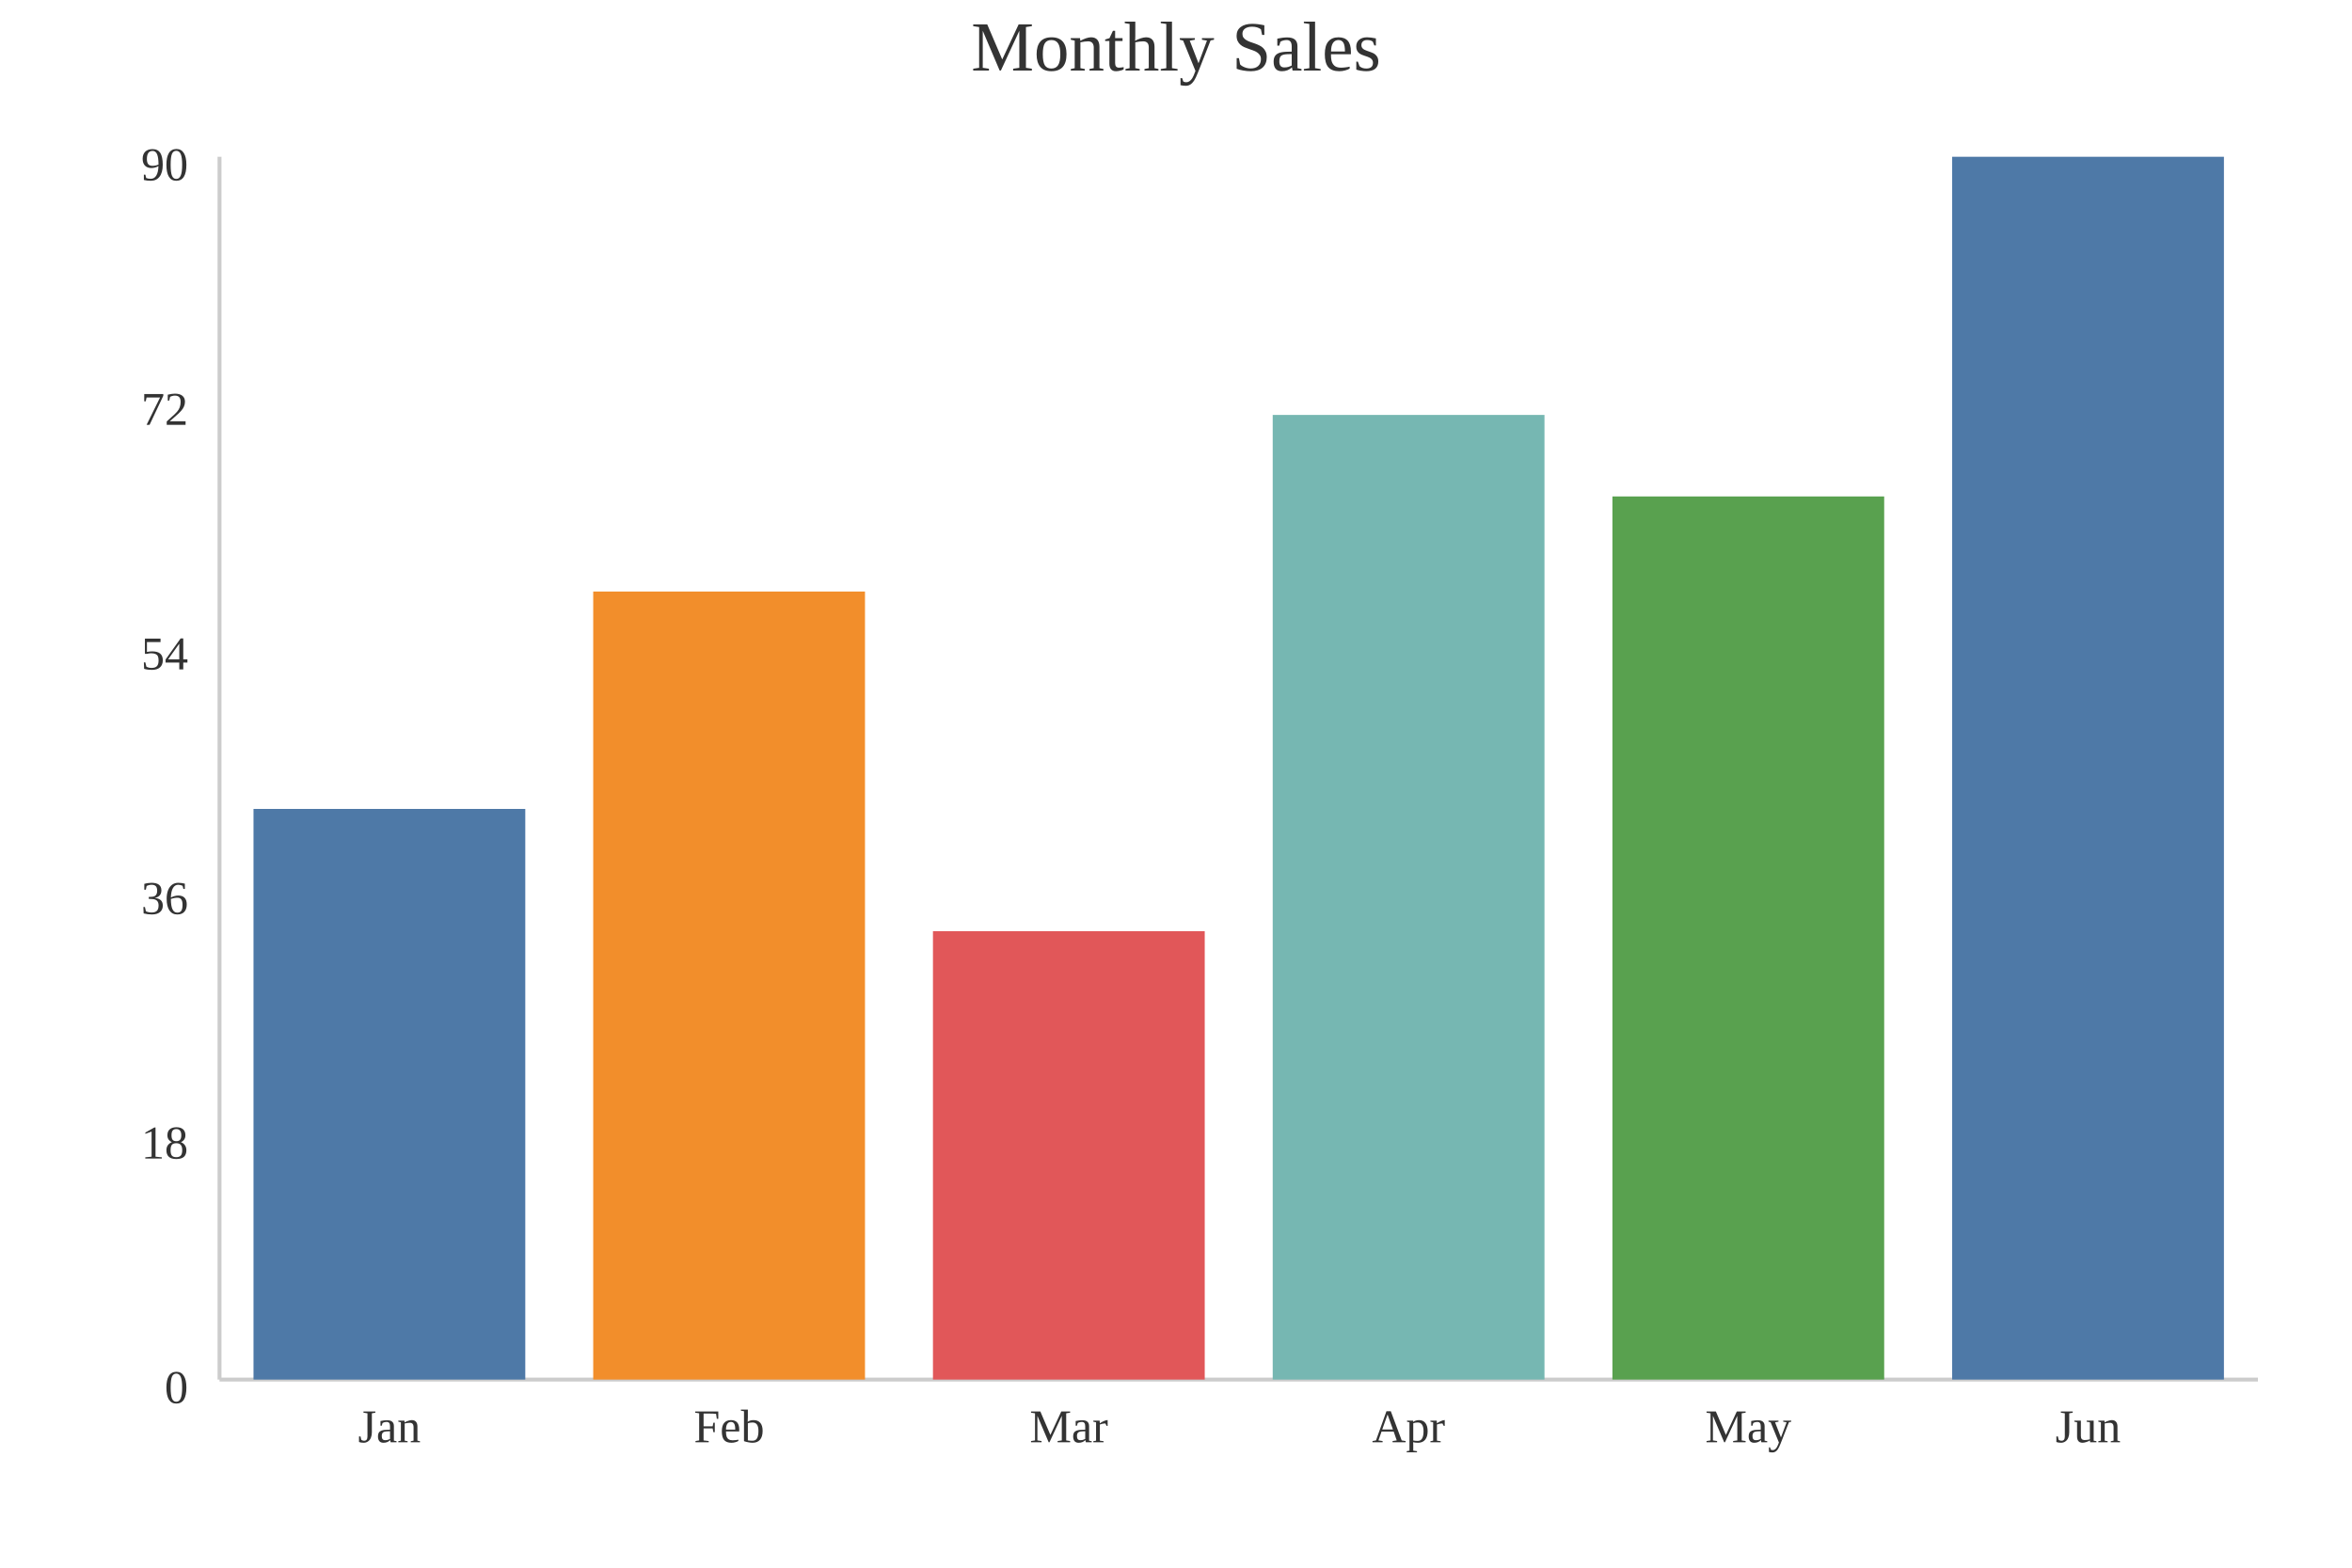
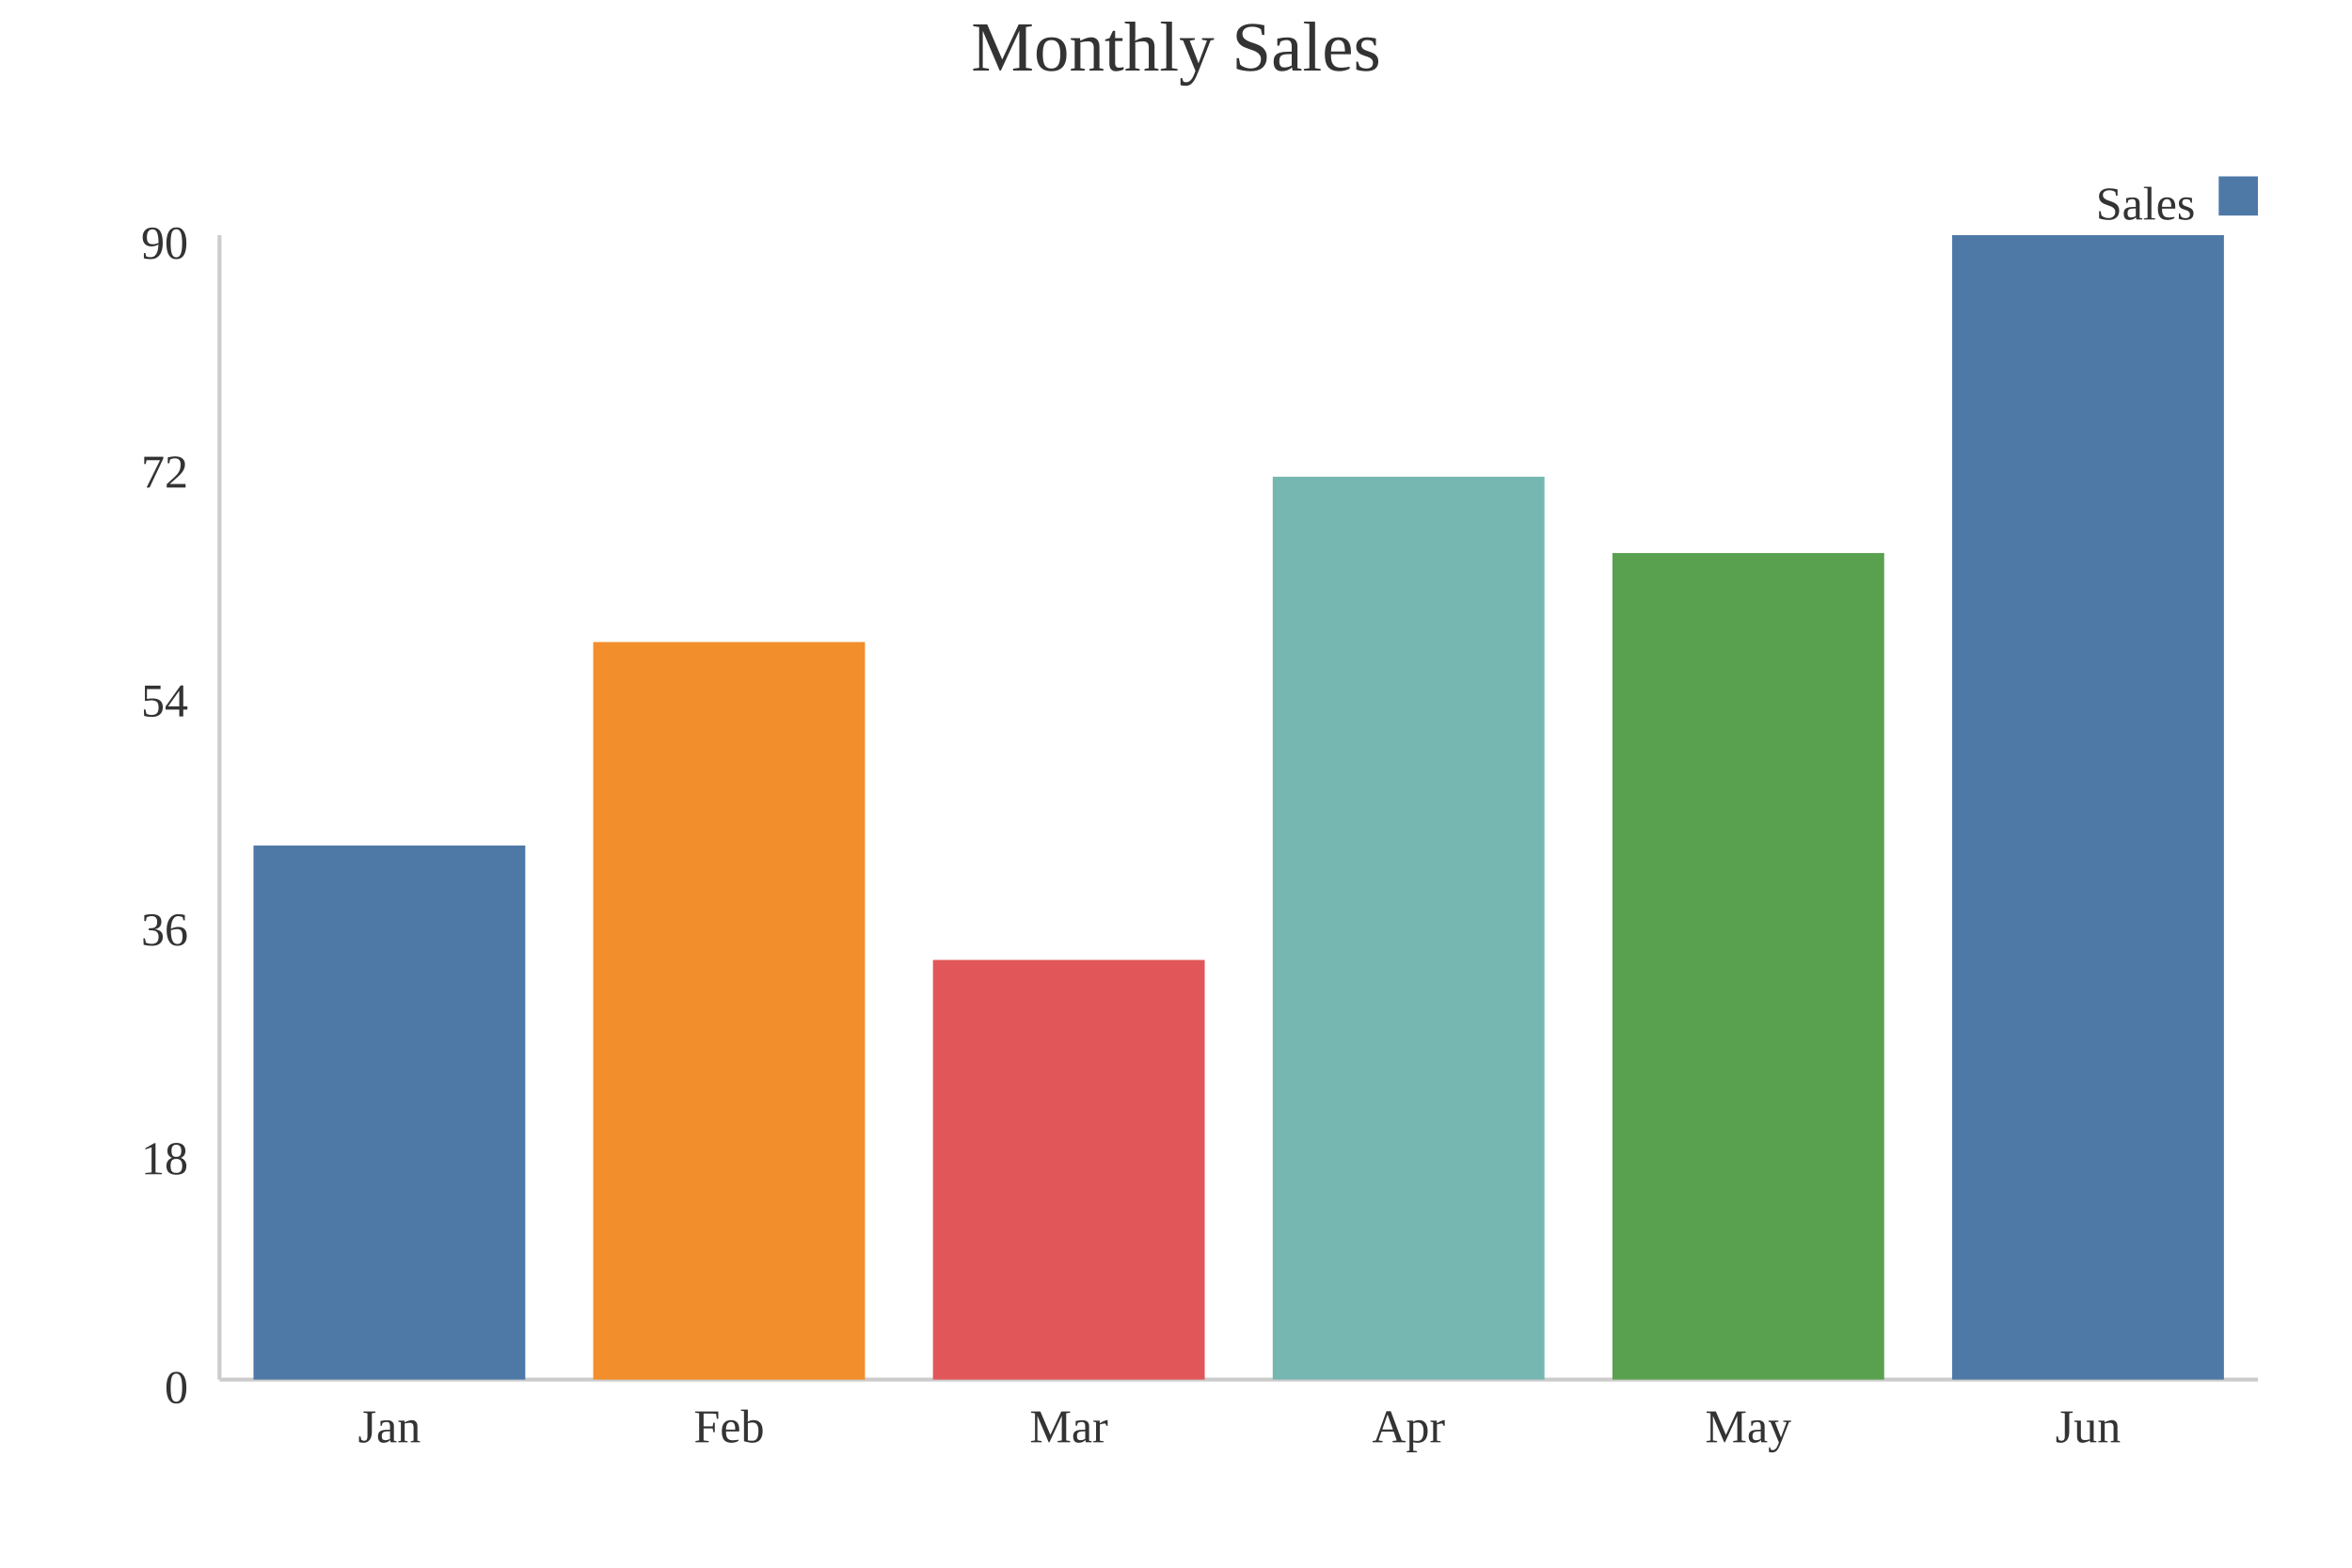
<svg xmlns="http://www.w3.org/2000/svg" height="400" viewBox="0 0 600 400" width="600">
-   <line stroke="#CCCCCC" x1="56" x2="56" y1="40" y2="352" />
+   <line stroke="#CCCCCC" x1="56" x2="56" y1="60" y2="352" />
  <line stroke="#CCCCCC" x1="56" x2="576" y1="352" y2="352" />
  <text fill="#333333" font-size="12" text-anchor="middle" x="99.33" y="368">Jan</text>
  <text fill="#333333" font-size="12" text-anchor="middle" x="186.00" y="368">Feb</text>
  <text fill="#333333" font-size="12" text-anchor="middle" x="272.67" y="368">Mar</text>
  <text fill="#333333" font-size="12" text-anchor="middle" x="359.33" y="368">Apr</text>
  <text fill="#333333" font-size="12" text-anchor="middle" x="446.00" y="368">May</text>
  <text fill="#333333" font-size="12" text-anchor="middle" x="532.67" y="368">Jun</text>
  <text fill="#333333" font-size="12" text-anchor="end" x="48" y="358.00">0</text>
-   <text fill="#333333" font-size="12" text-anchor="end" x="48" y="295.60">18</text>
-   <text fill="#333333" font-size="12" text-anchor="end" x="48" y="233.20">36</text>
-   <text fill="#333333" font-size="12" text-anchor="end" x="48" y="170.80">54</text>
-   <text fill="#333333" font-size="12" text-anchor="end" x="48" y="108.40">72</text>
-   <text fill="#333333" font-size="12" text-anchor="end" x="48" y="46.00">90</text>
-   <rect fill="#4E79A7" height="145.60" width="69.33" x="64.67" y="206.40" />
-   <rect fill="#F28E2B" height="201.07" width="69.33" x="151.33" y="150.93" />
-   <rect fill="#E15759" height="114.40" width="69.33" x="238.00" y="237.60" />
-   <rect fill="#76B7B2" height="246.13" width="69.33" x="324.67" y="105.87" />
-   <rect fill="#59A14F" height="225.33" width="69.33" x="411.33" y="126.67" />
-   <rect fill="#4E79A7" height="312.00" width="69.33" x="498.00" y="40.00" />
+   <text fill="#333333" font-size="12" text-anchor="end" x="48" y="299.60">18</text>
+   <text fill="#333333" font-size="12" text-anchor="end" x="48" y="241.20">36</text>
+   <text fill="#333333" font-size="12" text-anchor="end" x="48" y="182.80">54</text>
+   <text fill="#333333" font-size="12" text-anchor="end" x="48" y="124.40">72</text>
+   <text fill="#333333" font-size="12" text-anchor="end" x="48" y="66.00">90</text>
+   <rect fill="#4E79A7" height="136.27" width="69.33" x="64.67" y="215.73" />
+   <rect fill="#F28E2B" height="188.18" width="69.33" x="151.33" y="163.82" />
+   <rect fill="#E15759" height="107.07" width="69.33" x="238.00" y="244.93" />
+   <rect fill="#76B7B2" height="230.36" width="69.33" x="324.67" y="121.64" />
+   <rect fill="#59A14F" height="210.89" width="69.33" x="411.33" y="141.11" />
+   <rect fill="#4E79A7" height="292.00" width="69.33" x="498.00" y="60.00" />
  <text fill="#333333" font-size="18" text-anchor="middle" x="300.00" y="18">Monthly Sales</text>
+   <rect fill="#4E79A7" height="10" width="10" x="566" y="45.00" />
+   <text fill="#333333" font-size="12" text-anchor="end" x="560" y="56.00">Sales</text>
</svg>
